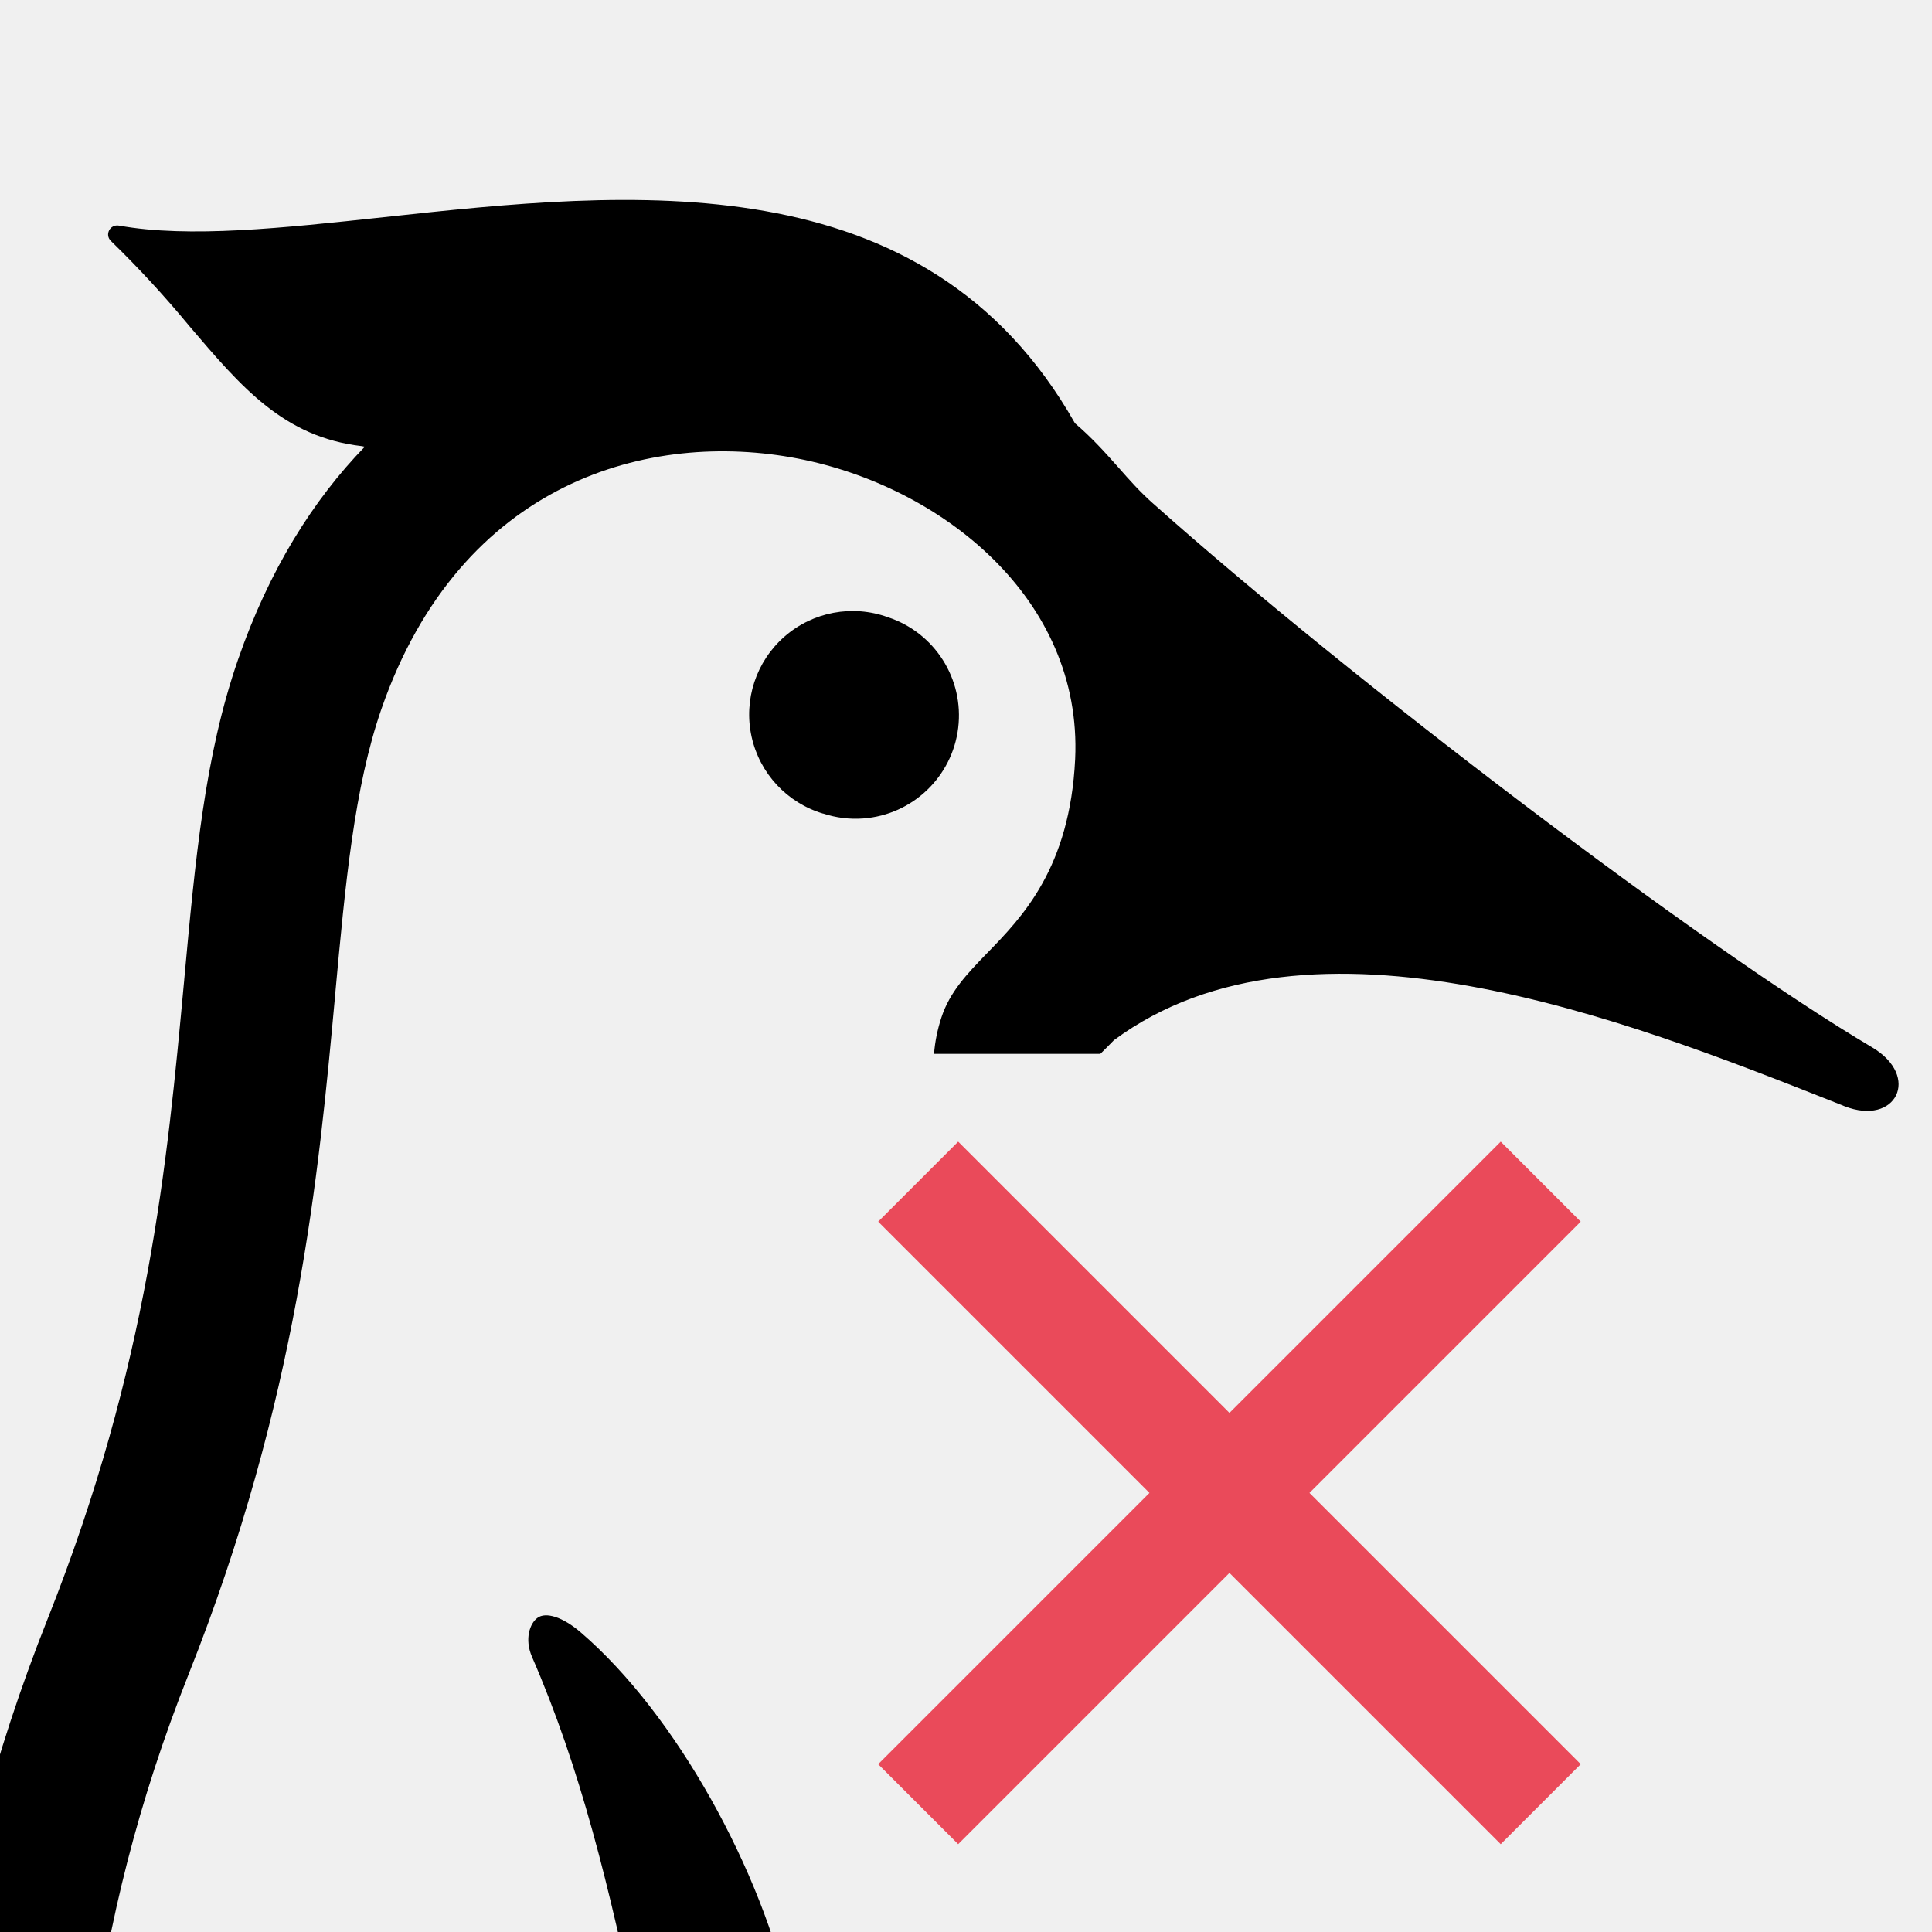
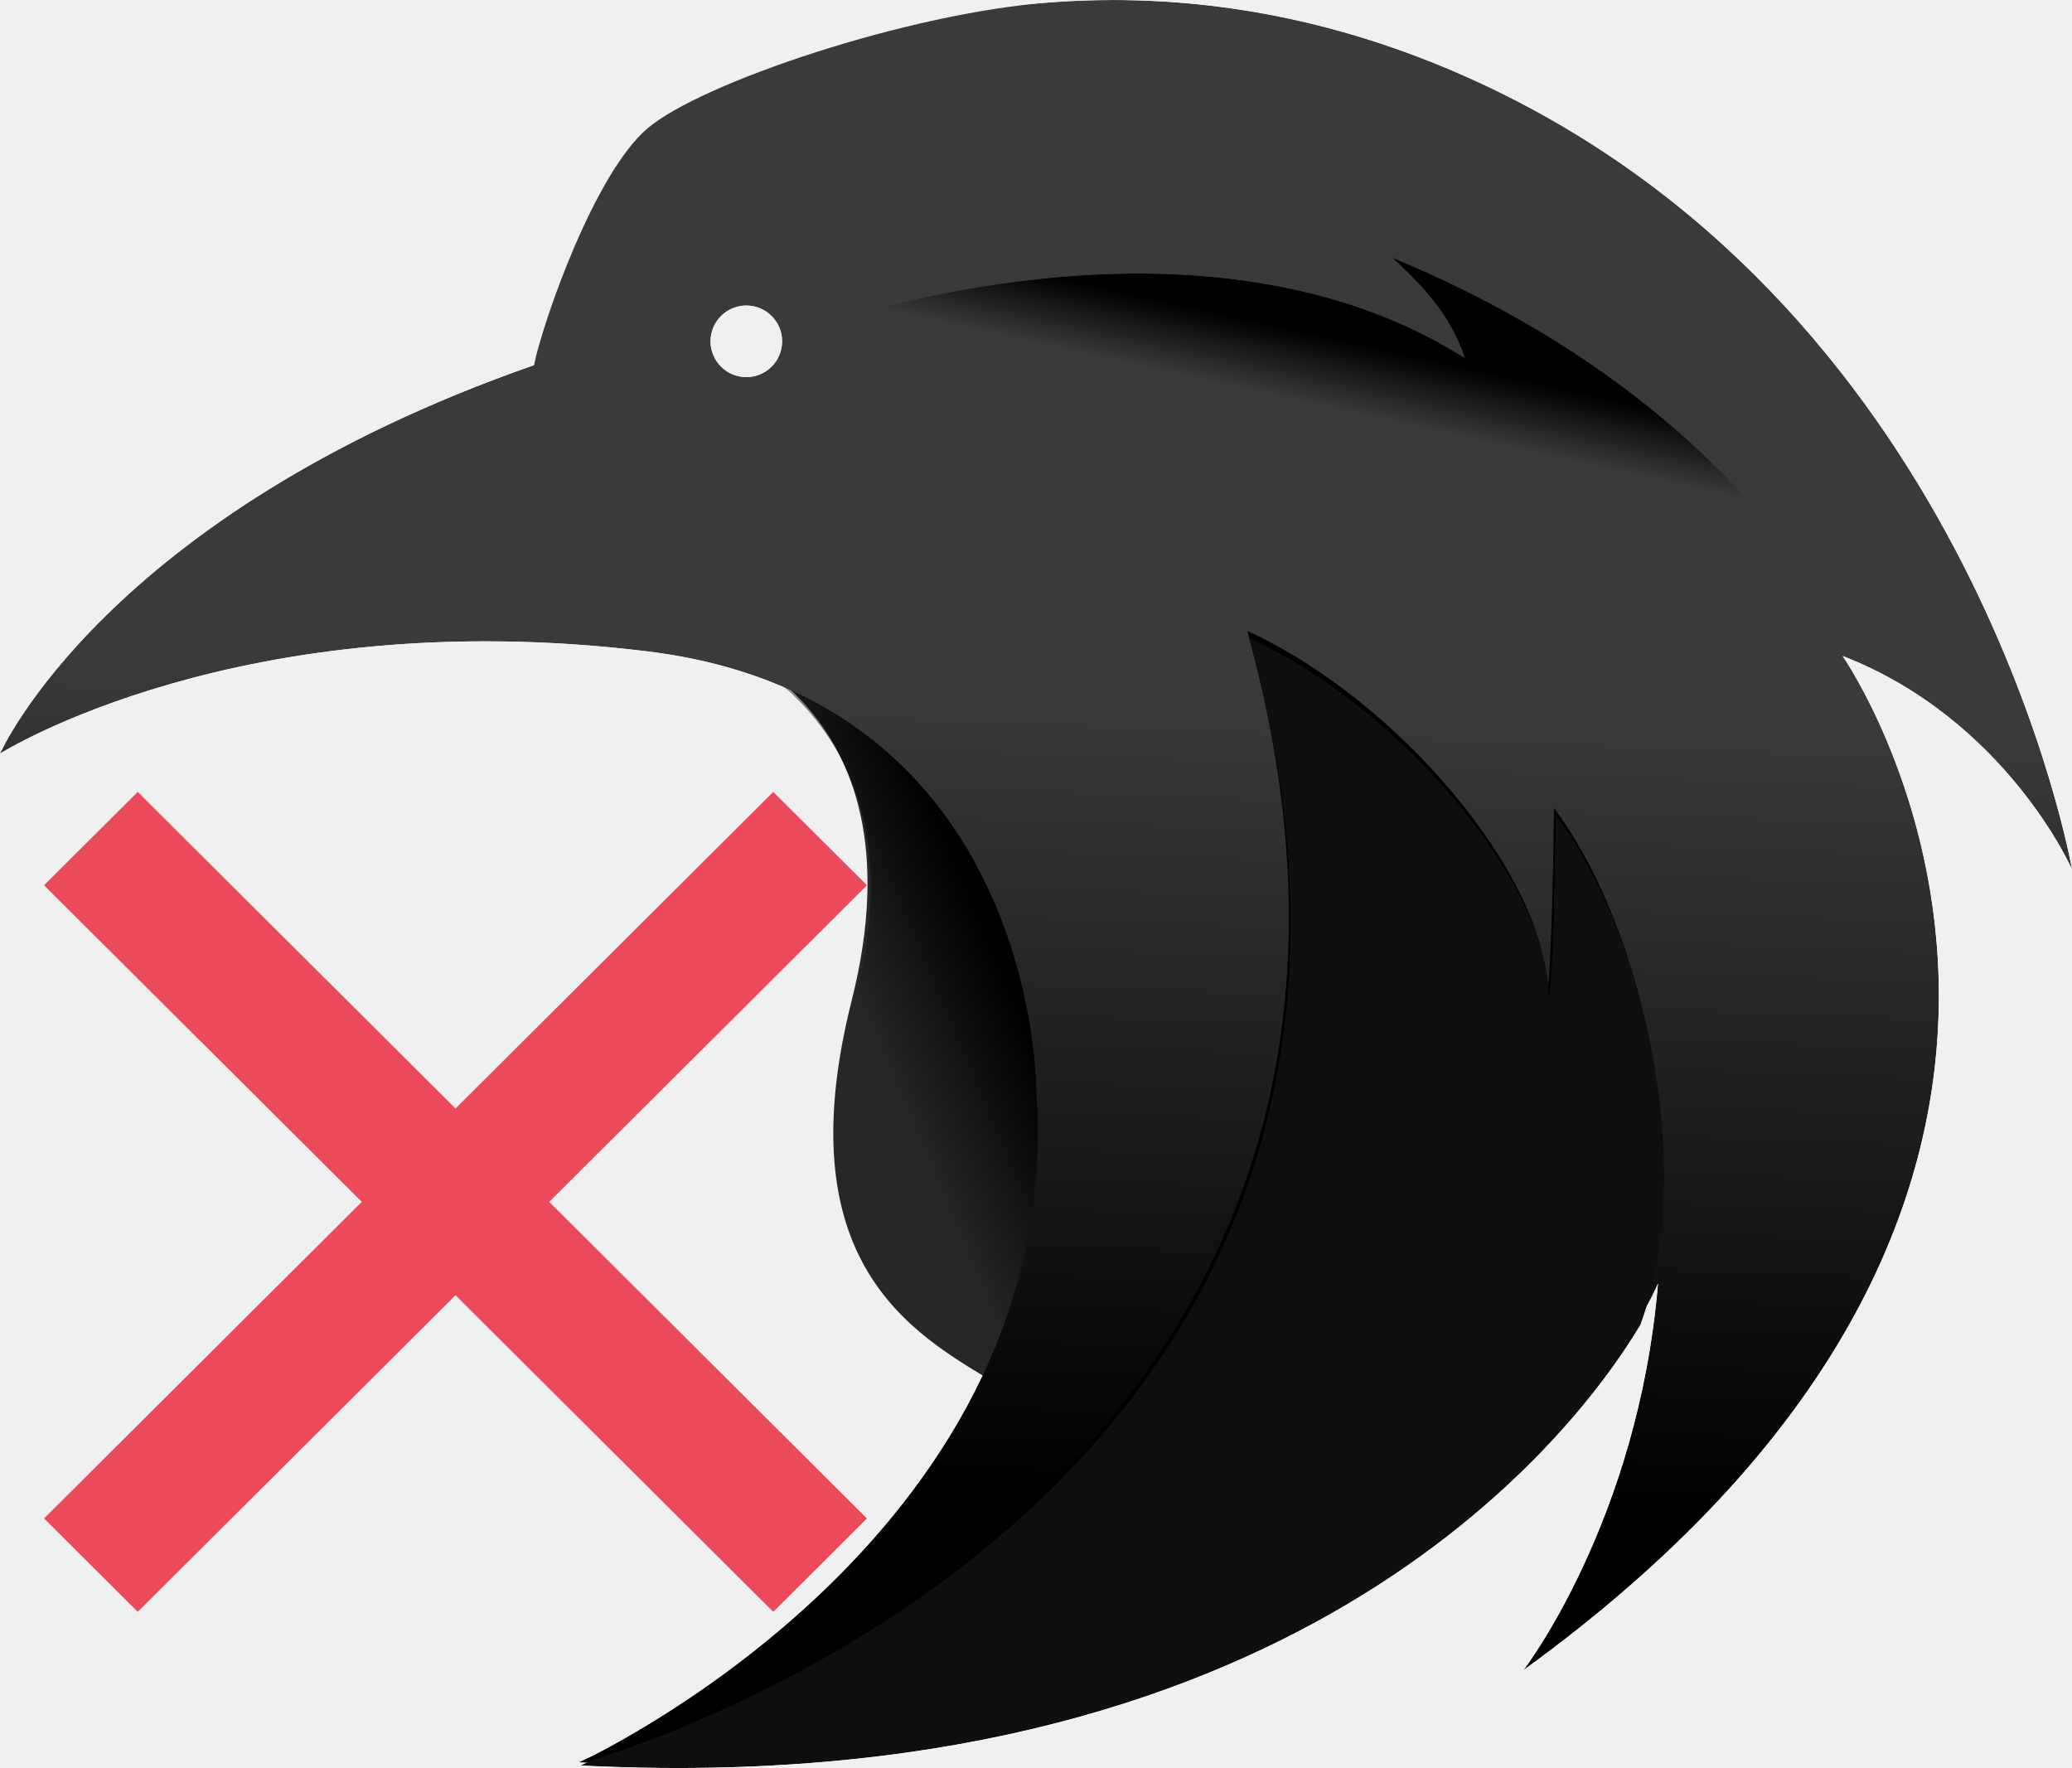
- <svg xmlns="http://www.w3.org/2000/svg" fill="none" viewBox="0 0 22 22">
-   <g clip-path="url(#a)">
-     <path fill="#000" fill-rule="evenodd" d="M2.157 3.714a12.067 12.067 0 0 0-.894-.97c-.074-.072-.01-.193.092-.175.798.143 1.857.029 3.016-.096 2.791-.302 6.163-.666 7.87 2.347.193.164.345.335.492.5.127.145.252.285.397.413 2.24 1.997 6.238 5.04 8.188 6.193.56.333.273.902-.316.67l-.15-.06c-2.285-.903-5.936-2.346-8.169-.69a6.748 6.748 0 0 1-.153.154h-1.894c.011-.139.039-.276.083-.411.096-.297.3-.506.512-.726l.012-.012c.397-.408.94-.966 1-2.208v-.001c.084-1.827-1.524-3.104-3.156-3.42-1.682-.326-3.839.247-4.744 2.852-.31.896-.41 1.986-.526 3.247v.005c-.189 2.054-.425 4.609-1.672 7.746-2.279 5.739-.979 10.848.401 16.254l.02.082c.474 1.864.96 3.773 1.31 5.758l.457-.982.116-.259c1.88-4.292 3.96-11.339 2.835-16.782-.347-1.677-.676-3.01-1.226-4.276-.089-.206-.022-.384.062-.444.093-.07.287-.013.495.167 1.083.931 2.062 2.71 2.387 4.207 1.284 5.918-.955 13.18-2.919 17.668a96.584 96.584 0 0 1 1.97 8.711c1.807-3.263 1.692-7.026.672-9.46a.853.853 0 0 1-.056-.48c.481-2.77 1.546-5.052 2.577-7.259l.008-.016c1.22-2.616 2.373-5.088 2.663-8.369A21.25 21.25 0 0 0 14 22h1.726c-.006.57-.035 1.154-.088 1.746a18.988 18.988 0 0 1-.508 2.981l2.383-1.372 1.152-2.669a.862.862 0 1 1 1.581.687l-1.285 2.95-.68 2.858a.864.864 0 0 1-1.678-.408l.256-1.052-1.707.981a9.086 9.086 0 0 0-.207.124c-.195.12-.418.256-.583.317-.47 1.248-1.014 2.416-1.55 3.566l-.005.011c-.994 2.129-1.935 4.143-2.393 6.572 1.579 4.038.696 9.211-2.184 12.674a.866.866 0 0 1-1.517-.41c-.428-2.567-.943-5.374-1.783-8.697a13.09 13.09 0 0 1-.86 1.424.86.86 0 0 1-.922.323.857.857 0 0 1-.633-.744c-.294-2.81-.978-5.503-1.642-8.107-1.452-5.687-2.818-11.059-.332-17.317 1.15-2.891 1.364-5.2 1.553-7.24l.003-.029.001-.015c.126-1.368.234-2.552.613-3.644.353-1.021.855-1.817 1.443-2.423l-.036-.007c-.885-.103-1.365-.666-1.961-1.366ZM9.83 9.32a1.177 1.177 0 0 1-.456-.056v.001a1.178 1.178 0 1 1 .736-2.237 1.177 1.177 0 0 1-.28 2.292Z" clip-rule="evenodd" />
+ <svg xmlns="http://www.w3.org/2000/svg" xmlns:xlink="http://www.w3.org/1999/xlink" width="207" height="176.61" version="1.1" viewBox="0 0 207 176.61" id="svg13">
+   <defs id="defs6">
+     <path id="path-1" d="m17.242 38.731c-6.805 27.167 6.888 33.335 14.129 37.388 1.498 0.927 2.913 1.562 4.114 1.881 0 0 33.917-62.41-33.633-77l-1.852 0.345s25.146 6.069 17.576 36.287z" />
+     <linearGradient id="linearGradient-3" x1="27.896" x2="41.721" y1="35.372" y2="25.088" gradientTransform="scale(.75219 1.3295)" gradientUnits="userSpaceOnUse">
+       <stop stop-opacity="0" offset="0" id="stop1" />
+       <stop offset="1" id="stop2" />
+     </linearGradient>
+     <path id="path-4" d="m64.687 13.162c-5.313 4.546-10.381 19.143-11.348 23.657-42.898 14.977-53.339 38.804-53.339 38.804s24.026-15.203 64.687-10.212c38.813 4.765 38.813 43.569 38.813 43.569 0.113 1.492 0.168 2.959 0.17 4.401 0.033 41.997-45.791 62.995-45.791 62.995 80.349 4.085 105.77-42.888 107.76-47.824-1.986 23.77-13.448 38.634-13.448 38.634 32.982-23.907 41.495-48.426 41.505-67.355 0.01-20.151-9.615-33.966-9.615-33.966 16.341 6.354 22.924 21.331 22.924 21.331s-9.533-55.142-58.559-78.288c-0.093-0.044-0.182-0.086-0.276-0.129-0.116-0.054-0.232-0.108-0.347-0.162-13.07-6.059-25.469-8.275-36.615-8.275-2.086 0-4.128 0.078-6.123 0.223-14.257 1.034-35.08 8.053-40.393 12.599zm6.299 21.274c0-1.974 1.601-3.574 3.575-3.574s3.575 1.601 3.575 3.574c0 1.974-1.601 3.574-3.575 3.574s-3.575-1.6-3.575-3.574" />
+     <linearGradient id="linearGradient-6" x1="99.43" x2="95.514" y1="75.347" y2="161.36" gradientTransform="scale(1.0836 .92284)" gradientUnits="userSpaceOnUse">
+       <stop stop-color="#3A3A3A" offset="0" id="stop3" />
+       <stop offset="1" id="stop4" />
+     </linearGradient>
+     <path id="path-7" d="m53.339 36.819c-42.898 14.977-53.339 38.804-53.339 38.804s24.026-15.203 64.687-10.212c38.813 4.765 38.813 43.569 38.813 43.569 3.405 44.931-45.622 67.396-45.622 67.396 80.349 4.085 105.77-42.888 107.76-47.824-1.986 23.77-13.448 38.634-13.448 38.634 68.092-49.356 31.89-101.32 31.89-101.32 16.341 6.354 22.924 21.331 22.924 21.331s-9.533-55.142-58.559-78.288c-13.301-6.279-25.914-8.567-37.238-8.567-30.415 0-55.821 26.948-57.864 36.478z" />
+     <path id="path-9" d="m1.058 112.19c-0.683 0.343-1.058 0.514-1.058 0.514 70.261 3.558 98.541-31.761 105.88-44.001 0.426-1.156 0.787-2.323 1.078-3.499 3.861-15.607-1.363-36.643-9.537-47.5-0.227 17.417-0.681 18.321-0.681 18.321 0-11.536-14.988-29.179-29.975-35.964 22.515 80.983-53.148 108.21-65.705 112.13" />
+     <path id="path-11" d="m62.329 10.08c-3.469-1.993-22.293-15.033-61.874-4.1l100.55 33.711s-9.554-24.6-45.95-39.633c3.867 3.531 6.028 6.321 7.279 10.022" />
+     <linearGradient id="linearGradient-13" x1="44.31" x2="49.148" y1="31.655" y2="22.991" gradientTransform="scale(1.5928 .62784)" gradientUnits="userSpaceOnUse">
+       <stop stop-opacity="0" offset="0" id="stop5" />
+       <stop offset="1" id="stop6" />
+     </linearGradient>
+   </defs>
+   <g transform="translate(0 -.34038)" fill="none" fill-rule="evenodd" id="g13">
+     <g transform="translate(-134,-26)" id="g12">
+       <g id="shapes" transform="translate(134,26)">
+         <path d="m70 64s22.766 5.804 15.087 36.283c-6.904 27.402 7.282 33.864 15.342 38.82 1.52 0.934 2.956 1.576 4.173 1.898 0 0 33.926-62.284-34.602-77" fill="#272727" id="path6" />
+         <g transform="translate(68,62)" id="g7">
+           <mask id="mask-2" fill="#ffffff">
+             <use xlink:href="#path-1" id="use6" />
+           </mask>
+           <path d="m16.726 40c-6.904 27.047 10.684 34.538 14.703 36.127 1.52 0.923 2.956 1.555 4.174 1.873 0 0 33.926-61.475-34.602-76 0 0 23.774 6.822 16.095 36.906z" fill="url(#linearGradient-3)" mask="url(#mask-2)" id="path7" />
+         </g>
+         <mask id="mask-5" fill="#ffffff">
+           <use xlink:href="#path-4" id="use7" />
+         </mask>
+         <path d="m64.687 12.944c-7.566-1.821-11.348-2.731-11.348-2.731s2.043 17.075 0 26.606c-42.898 14.977-53.339 38.804-53.339 38.804s24.026-15.203 64.687-10.212c38.813 4.765 38.813 43.569 38.813 43.569 0.113 1.492 0.168 2.959 0.17 4.401 0.033 41.997-45.791 62.995-45.791 62.995 80.349 4.085 105.77-42.888 107.76-47.824-1.986 23.77-13.448 38.634-13.448 38.634 32.982-23.907 41.495-48.426 41.505-67.355 0.01-20.151-9.615-33.966-9.615-33.966 16.341 6.354 22.924 21.331 22.924 21.331s-9.533-55.142-58.559-78.288c-0.093-0.044-0.182-0.086-0.276-0.129-0.116-0.054-0.232-0.108-0.347-0.162-13.07-6.059-25.469-8.275-36.615-8.275-2.086 0-4.128 0.078-6.123 0.223-27.085 1.965-40.393 12.381-40.393 12.381zm6.299 21.492c0-1.974 1.601-3.574 3.575-3.574s3.575 1.601 3.575 3.574c0 1.974-1.601 3.574-3.575 3.574s-3.575-1.6-3.575-3.574" fill="url(#linearGradient-6)" mask="url(#mask-5)" id="path8" />
+         <mask id="mask-8" fill="#ffffff">
+           <use xlink:href="#path-7" id="use8" />
+         </mask>
+         <path d="m57.197 176.38s91.924-24.508 67.411-113.01c14.98 6.808 29.961 24.508 29.961 36.081 0 0 0.454-0.907 0.681-18.381 8.171 10.892 13.392 31.996 9.533 47.654-7.273 29.509-57.878 53.1-107.59 47.654" fill="#000" mask="url(#mask-8)" id="path9" />
+         <g transform="translate(58,64)" id="g10">
+           <mask id="mask-10" fill="#ffffff">
+             <use xlink:href="#path-9" id="use9" />
+           </mask>
+           <path d="m1.058 112.19c-0.683 0.343-1.058 0.514-1.058 0.514 70.261 3.558 98.541-31.761 105.88-44.001 0.426-1.156 0.787-2.323 1.078-3.499 3.861-15.607-1.363-36.643-9.537-47.5-0.227 17.417-0.681 18.321-0.681 18.321 0-11.536-14.988-29.179-29.975-35.964 22.515 80.983-53.148 108.21-65.705 112.13" fill="#0f0f0f" mask="url(#mask-10)" id="path10" />
+         </g>
+         <g transform="translate(84,26)" id="g11">
+           <mask id="mask-12" fill="#ffffff">
+             <use xlink:href="#path-11" id="use10" />
+           </mask>
+           <path d="m62.329 10.08c-3.469-1.993-22.293-15.033-61.874-4.1l100.55 33.711s-9.554-24.6-45.95-39.633c3.867 3.531 6.028 6.321 7.279 10.022" fill="url(#linearGradient-13)" mask="url(#mask-12)" id="path11" />
+         </g>
+       </g>
+     </g>
  </g>
-   <path fill="#EA4A5A" fill-rule="evenodd" d="M13.089 17 10 20.089l.911.911L14 17.911 17.089 21l.911-.911L14.911 17 18 13.911 17.089 13 14 16.089 10.911 13l-.911.911L13.089 17Z" clip-rule="evenodd" />
-   <defs>
-     <clipPath id="a">
-       <path fill="#fff" d="M0 0h22v22H0z" />
-     </clipPath>
-   </defs>
+   <path d="m 36.144,120.059 -31.744,31.625 9.362,9.327 31.744,-31.625 31.744,31.625 9.362,-9.327 L 54.868,120.059 86.612,88.434 77.25,79.107 45.506,110.732 13.761,79.107 4.399,88.434 Z" clip-rule="evenodd" fill="#ea4a5a" fill-rule="evenodd" stroke-width="10.257" id="path13" />
</svg>
